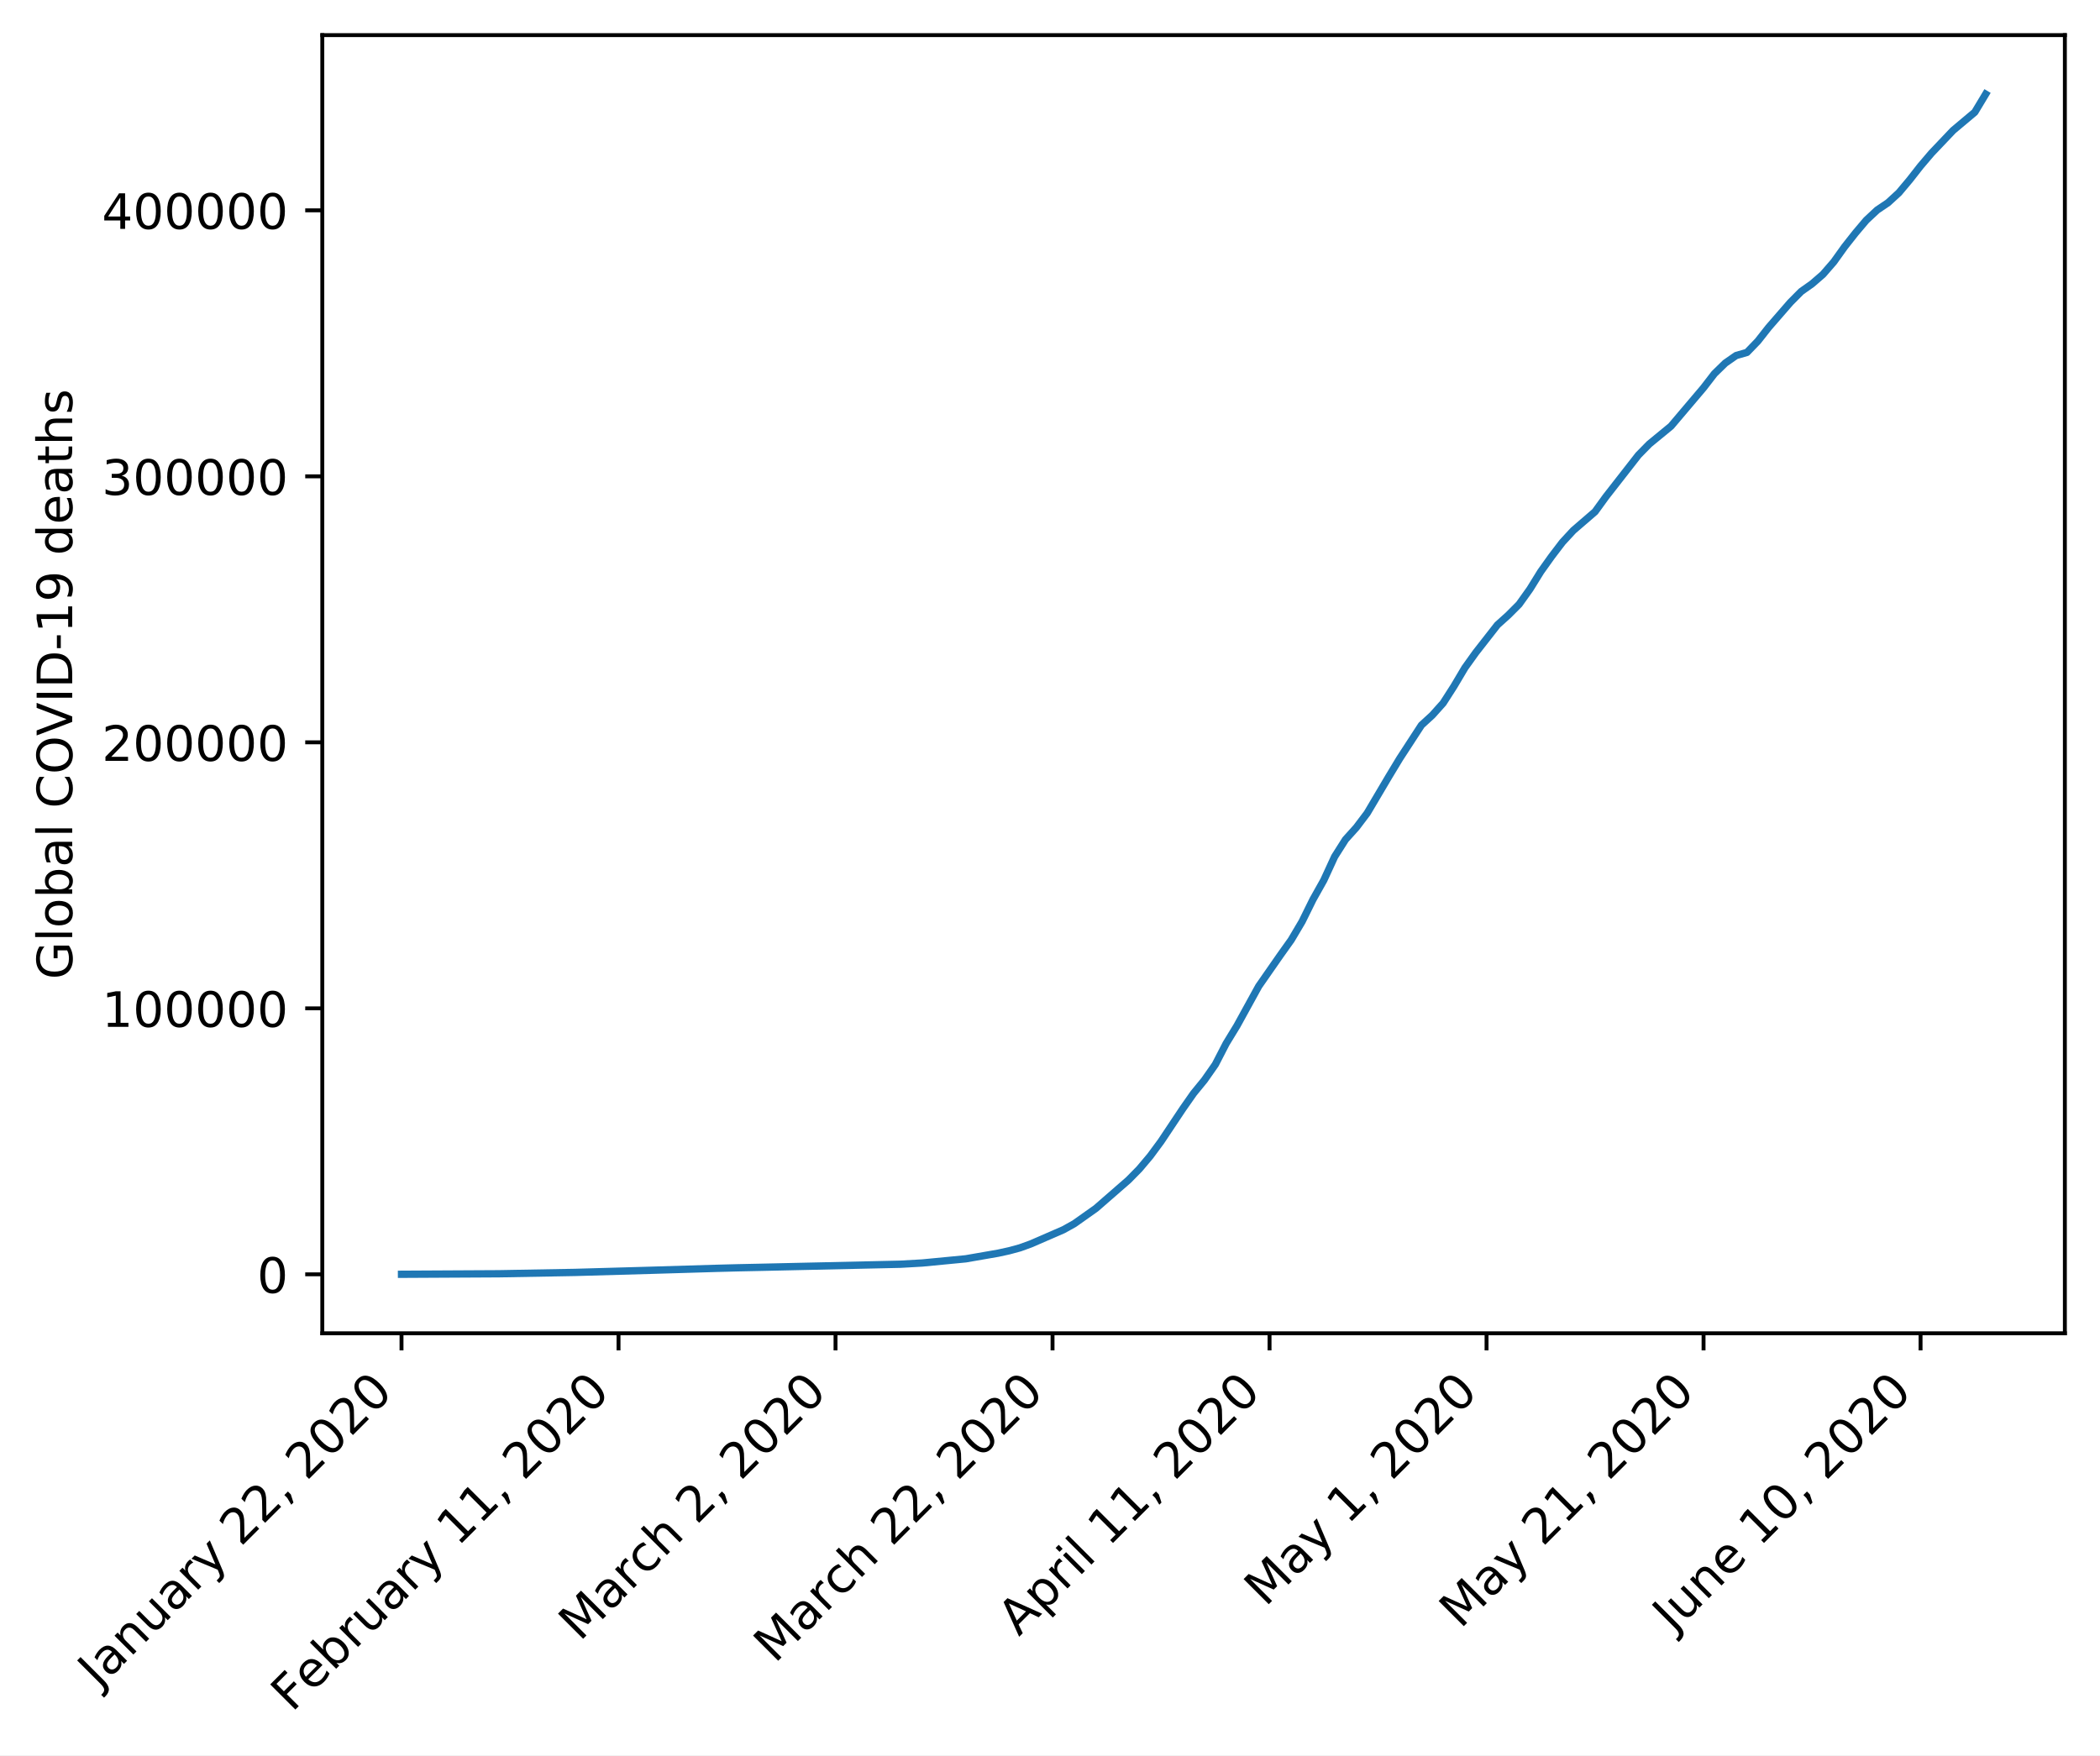
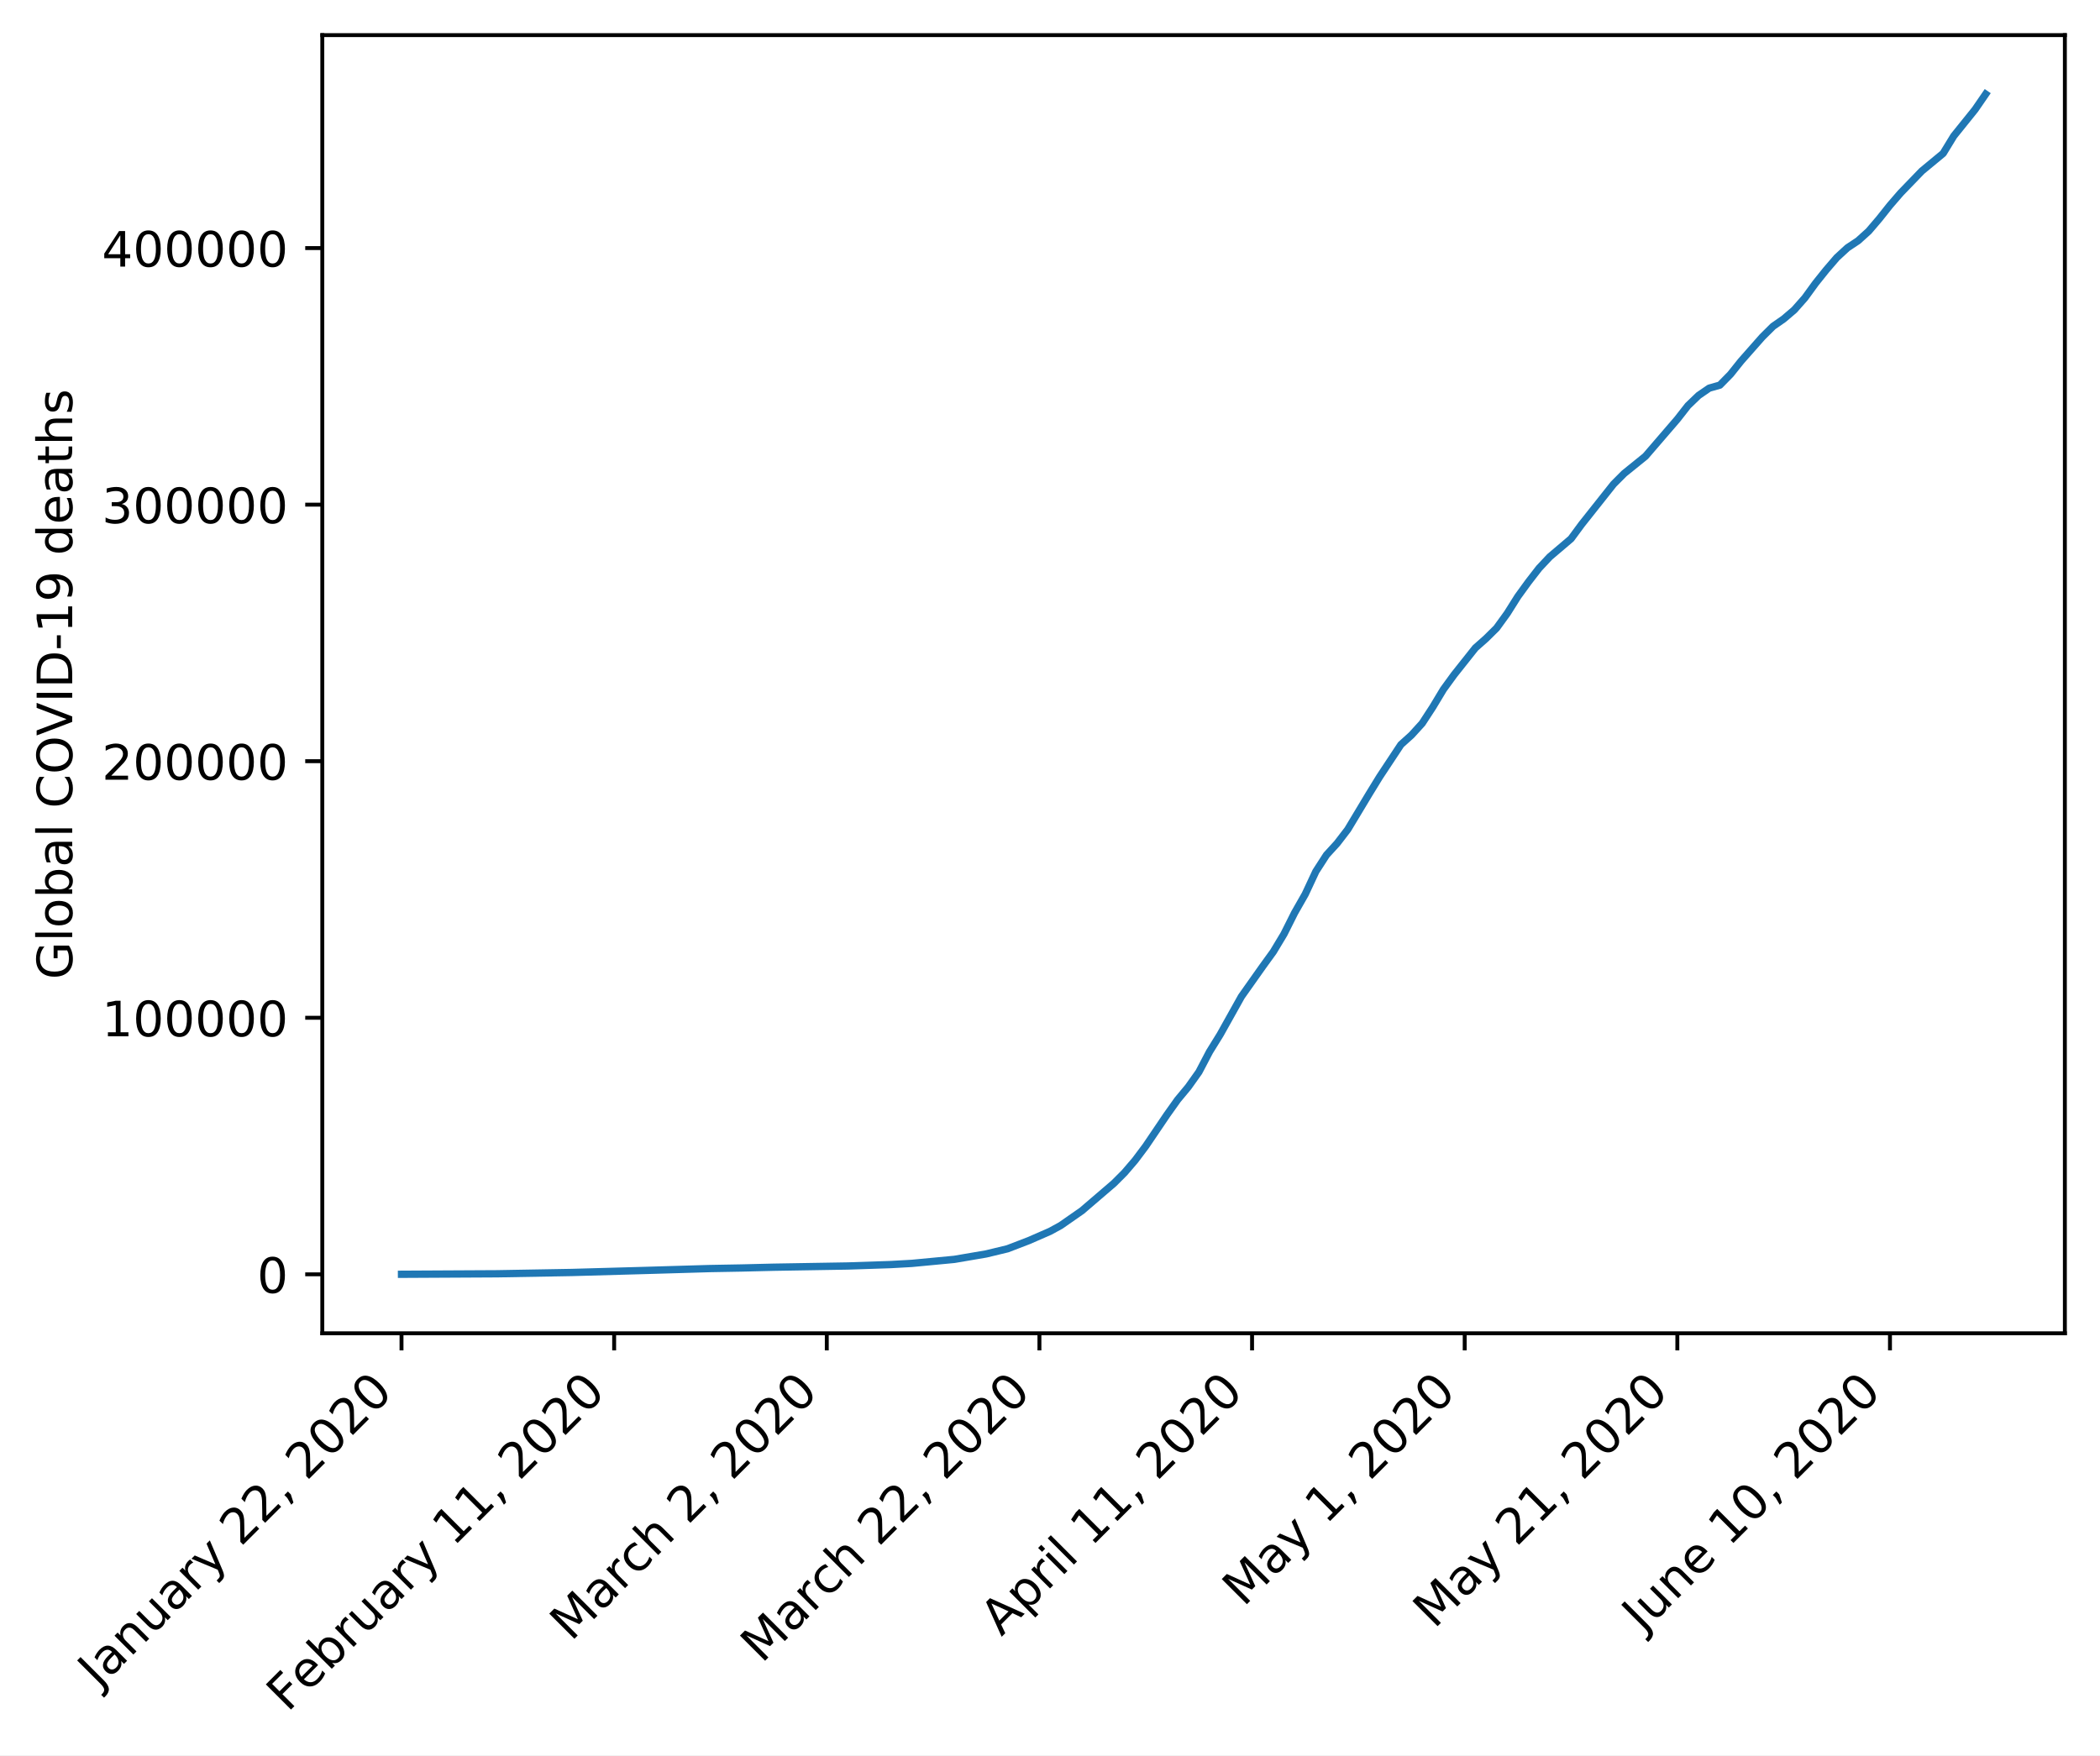
<svg xmlns="http://www.w3.org/2000/svg" xmlns:xlink="http://www.w3.org/1999/xlink" height="359.806pt" version="1.1" viewBox="0 0 430.373 359.806" width="430.373pt">
  <defs>
    <style type="text/css">
*{stroke-linecap:butt;stroke-linejoin:round;}
  </style>
  </defs>
  <g id="figure_1">
    <g id="patch_1">
      <path d="M 0 359.806  L 430.373 359.806  L 430.373 0  L 0 0  z " style="fill:#ffffff;" />
    </g>
    <g id="axes_1">
      <g id="patch_2">
        <path d="M 66.053 273.312  L 423.173 273.312  L 423.173 7.2  L 66.053 7.2  z " style="fill:#ffffff;" />
      </g>
      <g id="matplotlib.axis_1">
        <g id="xtick_1">
          <g id="line2d_1">
            <defs>
-               <path d="M 0 0  L 0 3.5  " id="m0d2a3c76de" style="stroke:#000000;stroke-width:0.8;" />
-             </defs>
-             <g>
-               <use style="stroke:#000000;stroke-width:0.8;" x="82.286" xlink:href="#m0d2a3c76de" y="273.312" />
+               <path d="M 0 0  L 0 3.5  " id="mbe23692294" style="stroke:#000000;stroke-width:0.8;" />
+             </defs>
+             <g>
+               <use style="stroke:#000000;stroke-width:0.8;" x="82.286" xlink:href="#mbe23692294" y="273.312" />
            </g>
          </g>
          <g id="text_1">
            <defs>
              <path d="M 9.812 72.906  L 19.672 72.906  L 19.672 5.078  Q 19.672 -8.109 14.672 -14.062  Q 9.672 -20.016 -1.422 -20.016  L -5.172 -20.016  L -5.172 -11.719  L -2.094 -11.719  Q 4.438 -11.719 7.125 -8.047  Q 9.812 -4.391 9.812 5.078  z " id="DejaVuSans-74" />
              <path d="M 34.281 27.484  Q 23.391 27.484 19.188 25  Q 14.984 22.516 14.984 16.5  Q 14.984 11.719 18.141 8.906  Q 21.297 6.109 26.703 6.109  Q 34.188 6.109 38.703 11.406  Q 43.219 16.703 43.219 25.484  L 43.219 27.484  z M 52.203 31.203  L 52.203 0  L 43.219 0  L 43.219 8.297  Q 40.141 3.328 35.547 0.953  Q 30.953 -1.422 24.312 -1.422  Q 15.922 -1.422 10.953 3.297  Q 6 8.016 6 15.922  Q 6 25.141 12.172 29.828  Q 18.359 34.516 30.609 34.516  L 43.219 34.516  L 43.219 35.406  Q 43.219 41.609 39.141 45  Q 35.062 48.391 27.688 48.391  Q 23 48.391 18.547 47.266  Q 14.109 46.141 10.016 43.891  L 10.016 52.203  Q 14.938 54.109 19.578 55.047  Q 24.219 56 28.609 56  Q 40.484 56 46.344 49.844  Q 52.203 43.703 52.203 31.203  z " id="DejaVuSans-97" />
              <path d="M 54.891 33.016  L 54.891 0  L 45.906 0  L 45.906 32.719  Q 45.906 40.484 42.875 44.328  Q 39.844 48.188 33.797 48.188  Q 26.516 48.188 22.312 43.547  Q 18.109 38.922 18.109 30.906  L 18.109 0  L 9.078 0  L 9.078 54.688  L 18.109 54.688  L 18.109 46.188  Q 21.344 51.125 25.703 53.562  Q 30.078 56 35.797 56  Q 45.219 56 50.047 50.172  Q 54.891 44.344 54.891 33.016  z " id="DejaVuSans-110" />
              <path d="M 8.5 21.578  L 8.5 54.688  L 17.484 54.688  L 17.484 21.922  Q 17.484 14.156 20.5 10.266  Q 23.531 6.391 29.594 6.391  Q 36.859 6.391 41.078 11.031  Q 45.312 15.672 45.312 23.688  L 45.312 54.688  L 54.297 54.688  L 54.297 0  L 45.312 0  L 45.312 8.406  Q 42.047 3.422 37.719 1  Q 33.406 -1.422 27.688 -1.422  Q 18.266 -1.422 13.375 4.438  Q 8.5 10.297 8.5 21.578  z M 31.109 56  z " id="DejaVuSans-117" />
              <path d="M 41.109 46.297  Q 39.594 47.172 37.812 47.578  Q 36.031 48 33.891 48  Q 26.266 48 22.188 43.047  Q 18.109 38.094 18.109 28.812  L 18.109 0  L 9.078 0  L 9.078 54.688  L 18.109 54.688  L 18.109 46.188  Q 20.953 51.172 25.484 53.578  Q 30.031 56 36.531 56  Q 37.453 56 38.578 55.875  Q 39.703 55.766 41.062 55.516  z " id="DejaVuSans-114" />
              <path d="M 32.172 -5.078  Q 28.375 -14.844 24.75 -17.812  Q 21.141 -20.797 15.094 -20.797  L 7.906 -20.797  L 7.906 -13.281  L 13.188 -13.281  Q 16.891 -13.281 18.938 -11.516  Q 21 -9.766 23.484 -3.219  L 25.094 0.875  L 2.984 54.688  L 12.5 54.688  L 29.594 11.922  L 46.688 54.688  L 56.203 54.688  z " id="DejaVuSans-121" />
              <path id="DejaVuSans-32" />
              <path d="M 19.188 8.297  L 53.609 8.297  L 53.609 0  L 7.328 0  L 7.328 8.297  Q 12.938 14.109 22.625 23.891  Q 32.328 33.688 34.812 36.531  Q 39.547 41.844 41.422 45.531  Q 43.312 49.219 43.312 52.781  Q 43.312 58.594 39.234 62.25  Q 35.156 65.922 28.609 65.922  Q 23.969 65.922 18.812 64.312  Q 13.672 62.703 7.812 59.422  L 7.812 69.391  Q 13.766 71.781 18.938 73  Q 24.125 74.219 28.422 74.219  Q 39.75 74.219 46.484 68.547  Q 53.219 62.891 53.219 53.422  Q 53.219 48.922 51.531 44.891  Q 49.859 40.875 45.406 35.406  Q 44.188 33.984 37.641 27.219  Q 31.109 20.453 19.188 8.297  z " id="DejaVuSans-50" />
              <path d="M 11.719 12.406  L 22.016 12.406  L 22.016 4  L 14.016 -11.625  L 7.719 -11.625  L 11.719 4  z " id="DejaVuSans-44" />
              <path d="M 31.781 66.406  Q 24.172 66.406 20.328 58.906  Q 16.5 51.422 16.5 36.375  Q 16.5 21.391 20.328 13.891  Q 24.172 6.391 31.781 6.391  Q 39.453 6.391 43.281 13.891  Q 47.125 21.391 47.125 36.375  Q 47.125 51.422 43.281 58.906  Q 39.453 66.406 31.781 66.406  z M 31.781 74.219  Q 44.047 74.219 50.516 64.516  Q 56.984 54.828 56.984 36.375  Q 56.984 17.969 50.516 8.266  Q 44.047 -1.422 31.781 -1.422  Q 19.531 -1.422 13.062 8.266  Q 6.594 17.969 6.594 36.375  Q 6.594 54.828 13.062 64.516  Q 19.531 74.219 31.781 74.219  z " id="DejaVuSans-48" />
            </defs>
            <g transform="translate(20.27259 346.2276)rotate(-45)scale(0.1 -0.1)">
              <use xlink:href="#DejaVuSans-74" />
              <use x="29.492" xlink:href="#DejaVuSans-97" />
              <use x="90.771" xlink:href="#DejaVuSans-110" />
              <use x="154.15" xlink:href="#DejaVuSans-117" />
              <use x="217.529" xlink:href="#DejaVuSans-97" />
              <use x="278.809" xlink:href="#DejaVuSans-114" />
              <use x="319.922" xlink:href="#DejaVuSans-121" />
              <use x="379.102" xlink:href="#DejaVuSans-32" />
              <use x="410.889" xlink:href="#DejaVuSans-50" />
              <use x="474.512" xlink:href="#DejaVuSans-50" />
              <use x="538.135" xlink:href="#DejaVuSans-44" />
              <use x="569.922" xlink:href="#DejaVuSans-32" />
              <use x="601.709" xlink:href="#DejaVuSans-50" />
              <use x="665.332" xlink:href="#DejaVuSans-48" />
              <use x="728.955" xlink:href="#DejaVuSans-50" />
              <use x="792.578" xlink:href="#DejaVuSans-48" />
            </g>
          </g>
        </g>
        <g id="xtick_2">
          <g id="line2d_2">
            <g>
-               <use style="stroke:#000000;stroke-width:0.8;" x="126.759" xlink:href="#m0d2a3c76de" y="273.312" />
+               <use style="stroke:#000000;stroke-width:0.8;" x="125.864" xlink:href="#mbe23692294" y="273.312" />
            </g>
          </g>
          <g id="text_2">
            <defs>
              <path d="M 9.812 72.906  L 51.703 72.906  L 51.703 64.594  L 19.672 64.594  L 19.672 43.109  L 48.578 43.109  L 48.578 34.812  L 19.672 34.812  L 19.672 0  L 9.812 0  z " id="DejaVuSans-70" />
              <path d="M 56.203 29.594  L 56.203 25.203  L 14.891 25.203  Q 15.484 15.922 20.484 11.062  Q 25.484 6.203 34.422 6.203  Q 39.594 6.203 44.453 7.469  Q 49.312 8.734 54.109 11.281  L 54.109 2.781  Q 49.266 0.734 44.188 -0.344  Q 39.109 -1.422 33.891 -1.422  Q 20.797 -1.422 13.156 6.188  Q 5.516 13.812 5.516 26.812  Q 5.516 40.234 12.766 48.109  Q 20.016 56 32.328 56  Q 43.359 56 49.781 48.891  Q 56.203 41.797 56.203 29.594  z M 47.219 32.234  Q 47.125 39.594 43.094 43.984  Q 39.062 48.391 32.422 48.391  Q 24.906 48.391 20.391 44.141  Q 15.875 39.891 15.188 32.172  z " id="DejaVuSans-101" />
              <path d="M 48.688 27.297  Q 48.688 37.203 44.609 42.844  Q 40.531 48.484 33.406 48.484  Q 26.266 48.484 22.188 42.844  Q 18.109 37.203 18.109 27.297  Q 18.109 17.391 22.188 11.75  Q 26.266 6.109 33.406 6.109  Q 40.531 6.109 44.609 11.75  Q 48.688 17.391 48.688 27.297  z M 18.109 46.391  Q 20.953 51.266 25.266 53.625  Q 29.594 56 35.594 56  Q 45.562 56 51.781 48.094  Q 58.016 40.188 58.016 27.297  Q 58.016 14.406 51.781 6.484  Q 45.562 -1.422 35.594 -1.422  Q 29.594 -1.422 25.266 0.953  Q 20.953 3.328 18.109 8.203  L 18.109 0  L 9.078 0  L 9.078 75.984  L 18.109 75.984  z " id="DejaVuSans-98" />
              <path d="M 12.406 8.297  L 28.516 8.297  L 28.516 63.922  L 10.984 60.406  L 10.984 69.391  L 28.422 72.906  L 38.281 72.906  L 38.281 8.297  L 54.391 8.297  L 54.391 0  L 12.406 0  z " id="DejaVuSans-49" />
            </defs>
-             <g transform="translate(59.83805 351.1354)rotate(-45)scale(0.1 -0.1)">
+             <g transform="translate(58.94262 351.1354)rotate(-45)scale(0.1 -0.1)">
              <use xlink:href="#DejaVuSans-70" />
              <use x="57.441" xlink:href="#DejaVuSans-101" />
              <use x="118.965" xlink:href="#DejaVuSans-98" />
              <use x="182.441" xlink:href="#DejaVuSans-114" />
              <use x="223.555" xlink:href="#DejaVuSans-117" />
              <use x="286.934" xlink:href="#DejaVuSans-97" />
              <use x="348.213" xlink:href="#DejaVuSans-114" />
              <use x="389.326" xlink:href="#DejaVuSans-121" />
              <use x="448.506" xlink:href="#DejaVuSans-32" />
              <use x="480.293" xlink:href="#DejaVuSans-49" />
              <use x="543.916" xlink:href="#DejaVuSans-49" />
              <use x="607.539" xlink:href="#DejaVuSans-44" />
              <use x="639.326" xlink:href="#DejaVuSans-32" />
              <use x="671.113" xlink:href="#DejaVuSans-50" />
              <use x="734.736" xlink:href="#DejaVuSans-48" />
              <use x="798.359" xlink:href="#DejaVuSans-50" />
              <use x="861.982" xlink:href="#DejaVuSans-48" />
            </g>
          </g>
        </g>
        <g id="xtick_3">
          <g id="line2d_3">
            <g>
-               <use style="stroke:#000000;stroke-width:0.8;" x="171.232" xlink:href="#m0d2a3c76de" y="273.312" />
+               <use style="stroke:#000000;stroke-width:0.8;" x="169.441" xlink:href="#mbe23692294" y="273.312" />
            </g>
          </g>
          <g id="text_3">
            <defs>
              <path d="M 9.812 72.906  L 24.516 72.906  L 43.109 23.297  L 61.812 72.906  L 76.516 72.906  L 76.516 0  L 66.891 0  L 66.891 64.016  L 48.094 14.016  L 38.188 14.016  L 19.391 64.016  L 19.391 0  L 9.812 0  z " id="DejaVuSans-77" />
              <path d="M 48.781 52.594  L 48.781 44.188  Q 44.969 46.297 41.141 47.344  Q 37.312 48.391 33.406 48.391  Q 24.656 48.391 19.812 42.844  Q 14.984 37.312 14.984 27.297  Q 14.984 17.281 19.812 11.734  Q 24.656 6.203 33.406 6.203  Q 37.312 6.203 41.141 7.25  Q 44.969 8.297 48.781 10.406  L 48.781 2.094  Q 45.016 0.344 40.984 -0.531  Q 36.969 -1.422 32.422 -1.422  Q 20.062 -1.422 12.781 6.344  Q 5.516 14.109 5.516 27.297  Q 5.516 40.672 12.859 48.328  Q 20.219 56 33.016 56  Q 37.156 56 41.109 55.141  Q 45.062 54.297 48.781 52.594  z " id="DejaVuSans-99" />
              <path d="M 54.891 33.016  L 54.891 0  L 45.906 0  L 45.906 32.719  Q 45.906 40.484 42.875 44.328  Q 39.844 48.188 33.797 48.188  Q 26.516 48.188 22.312 43.547  Q 18.109 38.922 18.109 30.906  L 18.109 0  L 9.078 0  L 9.078 75.984  L 18.109 75.984  L 18.109 46.188  Q 21.344 51.125 25.703 53.562  Q 30.078 56 35.797 56  Q 45.219 56 50.047 50.172  Q 54.891 44.344 54.891 33.016  z " id="DejaVuSans-104" />
            </defs>
-             <g transform="translate(118.8169 336.6297)rotate(-45)scale(0.1 -0.1)">
+             <g transform="translate(117.026 336.6297)rotate(-45)scale(0.1 -0.1)">
              <use xlink:href="#DejaVuSans-77" />
              <use x="86.279" xlink:href="#DejaVuSans-97" />
              <use x="147.559" xlink:href="#DejaVuSans-114" />
              <use x="188.641" xlink:href="#DejaVuSans-99" />
              <use x="243.621" xlink:href="#DejaVuSans-104" />
              <use x="307" xlink:href="#DejaVuSans-32" />
              <use x="338.787" xlink:href="#DejaVuSans-50" />
              <use x="402.41" xlink:href="#DejaVuSans-44" />
              <use x="434.197" xlink:href="#DejaVuSans-32" />
              <use x="465.984" xlink:href="#DejaVuSans-50" />
              <use x="529.607" xlink:href="#DejaVuSans-48" />
              <use x="593.23" xlink:href="#DejaVuSans-50" />
              <use x="656.854" xlink:href="#DejaVuSans-48" />
            </g>
          </g>
        </g>
        <g id="xtick_4">
          <g id="line2d_4">
            <g>
-               <use style="stroke:#000000;stroke-width:0.8;" x="215.706" xlink:href="#m0d2a3c76de" y="273.312" />
+               <use style="stroke:#000000;stroke-width:0.8;" x="213.019" xlink:href="#mbe23692294" y="273.312" />
            </g>
          </g>
          <g id="text_4">
-             <g transform="translate(158.7912 341.1287)rotate(-45)scale(0.1 -0.1)">
+             <g transform="translate(156.1049 341.1287)rotate(-45)scale(0.1 -0.1)">
              <use xlink:href="#DejaVuSans-77" />
              <use x="86.279" xlink:href="#DejaVuSans-97" />
              <use x="147.559" xlink:href="#DejaVuSans-114" />
              <use x="188.641" xlink:href="#DejaVuSans-99" />
              <use x="243.621" xlink:href="#DejaVuSans-104" />
              <use x="307" xlink:href="#DejaVuSans-32" />
              <use x="338.787" xlink:href="#DejaVuSans-50" />
              <use x="402.41" xlink:href="#DejaVuSans-50" />
              <use x="466.033" xlink:href="#DejaVuSans-44" />
              <use x="497.82" xlink:href="#DejaVuSans-32" />
              <use x="529.607" xlink:href="#DejaVuSans-50" />
              <use x="593.23" xlink:href="#DejaVuSans-48" />
              <use x="656.854" xlink:href="#DejaVuSans-50" />
              <use x="720.477" xlink:href="#DejaVuSans-48" />
            </g>
          </g>
        </g>
        <g id="xtick_5">
          <g id="line2d_5">
            <g>
-               <use style="stroke:#000000;stroke-width:0.8;" x="260.179" xlink:href="#m0d2a3c76de" y="273.312" />
+               <use style="stroke:#000000;stroke-width:0.8;" x="256.597" xlink:href="#mbe23692294" y="273.312" />
            </g>
          </g>
          <g id="text_5">
            <defs>
              <path d="M 34.188 63.188  L 20.797 26.906  L 47.609 26.906  z M 28.609 72.906  L 39.797 72.906  L 67.578 0  L 57.328 0  L 50.688 18.703  L 17.828 18.703  L 11.188 0  L 0.781 0  z " id="DejaVuSans-65" />
              <path d="M 18.109 8.203  L 18.109 -20.797  L 9.078 -20.797  L 9.078 54.688  L 18.109 54.688  L 18.109 46.391  Q 20.953 51.266 25.266 53.625  Q 29.594 56 35.594 56  Q 45.562 56 51.781 48.094  Q 58.016 40.188 58.016 27.297  Q 58.016 14.406 51.781 6.484  Q 45.562 -1.422 35.594 -1.422  Q 29.594 -1.422 25.266 0.953  Q 20.953 3.328 18.109 8.203  z M 48.688 27.297  Q 48.688 37.203 44.609 42.844  Q 40.531 48.484 33.406 48.484  Q 26.266 48.484 22.188 42.844  Q 18.109 37.203 18.109 27.297  Q 18.109 17.391 22.188 11.75  Q 26.266 6.109 33.406 6.109  Q 40.531 6.109 44.609 11.75  Q 48.688 17.391 48.688 27.297  z " id="DejaVuSans-112" />
              <path d="M 9.422 54.688  L 18.406 54.688  L 18.406 0  L 9.422 0  z M 9.422 75.984  L 18.406 75.984  L 18.406 64.594  L 9.422 64.594  z " id="DejaVuSans-105" />
              <path d="M 9.422 75.984  L 18.406 75.984  L 18.406 0  L 9.422 0  z " id="DejaVuSans-108" />
            </defs>
-             <g transform="translate(208.8108 335.5823)rotate(-45)scale(0.1 -0.1)">
+             <g transform="translate(205.229 335.5823)rotate(-45)scale(0.1 -0.1)">
              <use xlink:href="#DejaVuSans-65" />
              <use x="68.408" xlink:href="#DejaVuSans-112" />
              <use x="131.885" xlink:href="#DejaVuSans-114" />
              <use x="172.998" xlink:href="#DejaVuSans-105" />
              <use x="200.781" xlink:href="#DejaVuSans-108" />
              <use x="228.564" xlink:href="#DejaVuSans-32" />
              <use x="260.352" xlink:href="#DejaVuSans-49" />
              <use x="323.975" xlink:href="#DejaVuSans-49" />
              <use x="387.598" xlink:href="#DejaVuSans-44" />
              <use x="419.385" xlink:href="#DejaVuSans-32" />
              <use x="451.172" xlink:href="#DejaVuSans-50" />
              <use x="514.795" xlink:href="#DejaVuSans-48" />
              <use x="578.418" xlink:href="#DejaVuSans-50" />
              <use x="642.041" xlink:href="#DejaVuSans-48" />
            </g>
          </g>
        </g>
        <g id="xtick_6">
          <g id="line2d_6">
            <g>
-               <use style="stroke:#000000;stroke-width:0.8;" x="304.652" xlink:href="#m0d2a3c76de" y="273.312" />
+               <use style="stroke:#000000;stroke-width:0.8;" x="300.175" xlink:href="#mbe23692294" y="273.312" />
            </g>
          </g>
          <g id="text_6">
-             <g transform="translate(259.3253 329.541)rotate(-45)scale(0.1 -0.1)">
+             <g transform="translate(254.8482 329.541)rotate(-45)scale(0.1 -0.1)">
              <use xlink:href="#DejaVuSans-77" />
              <use x="86.279" xlink:href="#DejaVuSans-97" />
              <use x="147.559" xlink:href="#DejaVuSans-121" />
              <use x="206.738" xlink:href="#DejaVuSans-32" />
              <use x="238.525" xlink:href="#DejaVuSans-49" />
              <use x="302.148" xlink:href="#DejaVuSans-44" />
              <use x="333.936" xlink:href="#DejaVuSans-32" />
              <use x="365.723" xlink:href="#DejaVuSans-50" />
              <use x="429.346" xlink:href="#DejaVuSans-48" />
              <use x="492.969" xlink:href="#DejaVuSans-50" />
              <use x="556.592" xlink:href="#DejaVuSans-48" />
            </g>
          </g>
        </g>
        <g id="xtick_7">
          <g id="line2d_7">
            <g>
-               <use style="stroke:#000000;stroke-width:0.8;" x="349.125" xlink:href="#m0d2a3c76de" y="273.312" />
+               <use style="stroke:#000000;stroke-width:0.8;" x="343.753" xlink:href="#mbe23692294" y="273.312" />
            </g>
          </g>
          <g id="text_7">
-             <g transform="translate(299.2996 334.04)rotate(-45)scale(0.1 -0.1)">
+             <g transform="translate(293.927 334.04)rotate(-45)scale(0.1 -0.1)">
              <use xlink:href="#DejaVuSans-77" />
              <use x="86.279" xlink:href="#DejaVuSans-97" />
              <use x="147.559" xlink:href="#DejaVuSans-121" />
              <use x="206.738" xlink:href="#DejaVuSans-32" />
              <use x="238.525" xlink:href="#DejaVuSans-50" />
              <use x="302.148" xlink:href="#DejaVuSans-49" />
              <use x="365.771" xlink:href="#DejaVuSans-44" />
              <use x="397.559" xlink:href="#DejaVuSans-32" />
              <use x="429.346" xlink:href="#DejaVuSans-50" />
              <use x="492.969" xlink:href="#DejaVuSans-48" />
              <use x="556.592" xlink:href="#DejaVuSans-50" />
              <use x="620.215" xlink:href="#DejaVuSans-48" />
            </g>
          </g>
        </g>
        <g id="xtick_8">
          <g id="line2d_8">
            <g>
-               <use style="stroke:#000000;stroke-width:0.8;" x="393.598" xlink:href="#m0d2a3c76de" y="273.312" />
+               <use style="stroke:#000000;stroke-width:0.8;" x="387.33" xlink:href="#mbe23692294" y="273.312" />
            </g>
          </g>
          <g id="text_8">
-             <g transform="translate(342.9928 334.82)rotate(-45)scale(0.1 -0.1)">
+             <g transform="translate(336.7247 334.82)rotate(-45)scale(0.1 -0.1)">
              <use xlink:href="#DejaVuSans-74" />
              <use x="29.492" xlink:href="#DejaVuSans-117" />
              <use x="92.871" xlink:href="#DejaVuSans-110" />
              <use x="156.25" xlink:href="#DejaVuSans-101" />
              <use x="217.773" xlink:href="#DejaVuSans-32" />
              <use x="249.561" xlink:href="#DejaVuSans-49" />
              <use x="313.184" xlink:href="#DejaVuSans-48" />
              <use x="376.807" xlink:href="#DejaVuSans-44" />
              <use x="408.594" xlink:href="#DejaVuSans-32" />
              <use x="440.381" xlink:href="#DejaVuSans-50" />
              <use x="504.004" xlink:href="#DejaVuSans-48" />
              <use x="567.627" xlink:href="#DejaVuSans-50" />
              <use x="631.25" xlink:href="#DejaVuSans-48" />
            </g>
          </g>
        </g>
      </g>
      <g id="matplotlib.axis_2">
        <g id="ytick_1">
          <g id="line2d_9">
            <defs>
-               <path d="M 0 0  L -3.5 0  " id="mf1ef8507f6" style="stroke:#000000;stroke-width:0.8;" />
-             </defs>
-             <g>
-               <use style="stroke:#000000;stroke-width:0.8;" x="66.053" xlink:href="#mf1ef8507f6" y="261.225" />
+               <path d="M 0 0  L -3.5 0  " id="m75bf689975" style="stroke:#000000;stroke-width:0.8;" />
+             </defs>
+             <g>
+               <use style="stroke:#000000;stroke-width:0.8;" x="66.053" xlink:href="#m75bf689975" y="261.225" />
            </g>
          </g>
          <g id="text_9">
-             <g transform="translate(52.69062 265.0245)scale(0.1 -0.1)">
+             <g transform="translate(52.69062 265.0242)scale(0.1 -0.1)">
              <use xlink:href="#DejaVuSans-48" />
            </g>
          </g>
        </g>
        <g id="ytick_2">
          <g id="line2d_10">
            <g>
-               <use style="stroke:#000000;stroke-width:0.8;" x="66.053" xlink:href="#mf1ef8507f6" y="206.698" />
+               <use style="stroke:#000000;stroke-width:0.8;" x="66.053" xlink:href="#m75bf689975" y="208.632" />
            </g>
          </g>
          <g id="text_10">
-             <g transform="translate(20.87813 210.4972)scale(0.1 -0.1)">
+             <g transform="translate(20.87813 212.4315)scale(0.1 -0.1)">
              <use xlink:href="#DejaVuSans-49" />
              <use x="63.623" xlink:href="#DejaVuSans-48" />
              <use x="127.246" xlink:href="#DejaVuSans-48" />
              <use x="190.869" xlink:href="#DejaVuSans-48" />
              <use x="254.492" xlink:href="#DejaVuSans-48" />
              <use x="318.115" xlink:href="#DejaVuSans-48" />
            </g>
          </g>
        </g>
        <g id="ytick_3">
          <g id="line2d_11">
            <g>
-               <use style="stroke:#000000;stroke-width:0.8;" x="66.053" xlink:href="#mf1ef8507f6" y="152.171" />
+               <use style="stroke:#000000;stroke-width:0.8;" x="66.053" xlink:href="#m75bf689975" y="156.04" />
            </g>
          </g>
          <g id="text_11">
-             <g transform="translate(20.87813 155.97)scale(0.1 -0.1)">
+             <g transform="translate(20.87813 159.8388)scale(0.1 -0.1)">
              <use xlink:href="#DejaVuSans-50" />
              <use x="63.623" xlink:href="#DejaVuSans-48" />
              <use x="127.246" xlink:href="#DejaVuSans-48" />
              <use x="190.869" xlink:href="#DejaVuSans-48" />
              <use x="254.492" xlink:href="#DejaVuSans-48" />
              <use x="318.115" xlink:href="#DejaVuSans-48" />
            </g>
          </g>
        </g>
        <g id="ytick_4">
          <g id="line2d_12">
            <g>
-               <use style="stroke:#000000;stroke-width:0.8;" x="66.053" xlink:href="#mf1ef8507f6" y="97.643" />
+               <use style="stroke:#000000;stroke-width:0.8;" x="66.053" xlink:href="#m75bf689975" y="103.447" />
            </g>
          </g>
          <g id="text_12">
            <defs>
              <path d="M 40.578 39.312  Q 47.656 37.797 51.625 33  Q 55.609 28.219 55.609 21.188  Q 55.609 10.406 48.188 4.484  Q 40.766 -1.422 27.094 -1.422  Q 22.516 -1.422 17.656 -0.516  Q 12.797 0.391 7.625 2.203  L 7.625 11.719  Q 11.719 9.328 16.594 8.109  Q 21.484 6.891 26.812 6.891  Q 36.078 6.891 40.938 10.547  Q 45.797 14.203 45.797 21.188  Q 45.797 27.641 41.281 31.266  Q 36.766 34.906 28.719 34.906  L 20.219 34.906  L 20.219 43.016  L 29.109 43.016  Q 36.375 43.016 40.234 45.922  Q 44.094 48.828 44.094 54.297  Q 44.094 59.906 40.109 62.906  Q 36.141 65.922 28.719 65.922  Q 24.656 65.922 20.016 65.031  Q 15.375 64.156 9.812 62.312  L 9.812 71.094  Q 15.438 72.656 20.344 73.438  Q 25.25 74.219 29.594 74.219  Q 40.828 74.219 47.359 69.109  Q 53.906 64.016 53.906 55.328  Q 53.906 49.266 50.438 45.094  Q 46.969 40.922 40.578 39.312  z " id="DejaVuSans-51" />
            </defs>
-             <g transform="translate(20.87813 101.4427)scale(0.1 -0.1)">
+             <g transform="translate(20.87813 107.2461)scale(0.1 -0.1)">
              <use xlink:href="#DejaVuSans-51" />
              <use x="63.623" xlink:href="#DejaVuSans-48" />
              <use x="127.246" xlink:href="#DejaVuSans-48" />
              <use x="190.869" xlink:href="#DejaVuSans-48" />
              <use x="254.492" xlink:href="#DejaVuSans-48" />
              <use x="318.115" xlink:href="#DejaVuSans-48" />
            </g>
          </g>
        </g>
        <g id="ytick_5">
          <g id="line2d_13">
            <g>
-               <use style="stroke:#000000;stroke-width:0.8;" x="66.053" xlink:href="#mf1ef8507f6" y="43.116" />
+               <use style="stroke:#000000;stroke-width:0.8;" x="66.053" xlink:href="#m75bf689975" y="50.854" />
            </g>
          </g>
          <g id="text_13">
            <defs>
              <path d="M 37.797 64.312  L 12.891 25.391  L 37.797 25.391  z M 35.203 72.906  L 47.609 72.906  L 47.609 25.391  L 58.016 25.391  L 58.016 17.188  L 47.609 17.188  L 47.609 0  L 37.797 0  L 37.797 17.188  L 4.891 17.188  L 4.891 26.703  z " id="DejaVuSans-52" />
            </defs>
-             <g transform="translate(20.87813 46.91545)scale(0.1 -0.1)">
+             <g transform="translate(20.87813 54.65345)scale(0.1 -0.1)">
              <use xlink:href="#DejaVuSans-52" />
              <use x="63.623" xlink:href="#DejaVuSans-48" />
              <use x="127.246" xlink:href="#DejaVuSans-48" />
              <use x="190.869" xlink:href="#DejaVuSans-48" />
              <use x="254.492" xlink:href="#DejaVuSans-48" />
              <use x="318.115" xlink:href="#DejaVuSans-48" />
            </g>
          </g>
        </g>
        <g id="text_14">
          <defs>
            <path d="M 59.516 10.406  L 59.516 29.984  L 43.406 29.984  L 43.406 38.094  L 69.281 38.094  L 69.281 6.781  Q 63.578 2.734 56.688 0.656  Q 49.812 -1.422 42 -1.422  Q 24.906 -1.422 15.25 8.562  Q 5.609 18.562 5.609 36.375  Q 5.609 54.25 15.25 64.234  Q 24.906 74.219 42 74.219  Q 49.125 74.219 55.547 72.453  Q 61.969 70.703 67.391 67.281  L 67.391 56.781  Q 61.922 61.422 55.766 63.766  Q 49.609 66.109 42.828 66.109  Q 29.438 66.109 22.719 58.641  Q 16.016 51.172 16.016 36.375  Q 16.016 21.625 22.719 14.156  Q 29.438 6.688 42.828 6.688  Q 48.047 6.688 52.141 7.594  Q 56.25 8.5 59.516 10.406  z " id="DejaVuSans-71" />
            <path d="M 30.609 48.391  Q 23.391 48.391 19.188 42.75  Q 14.984 37.109 14.984 27.297  Q 14.984 17.484 19.156 11.844  Q 23.344 6.203 30.609 6.203  Q 37.797 6.203 41.984 11.859  Q 46.188 17.531 46.188 27.297  Q 46.188 37.016 41.984 42.703  Q 37.797 48.391 30.609 48.391  z M 30.609 56  Q 42.328 56 49.016 48.375  Q 55.719 40.766 55.719 27.297  Q 55.719 13.875 49.016 6.219  Q 42.328 -1.422 30.609 -1.422  Q 18.844 -1.422 12.172 6.219  Q 5.516 13.875 5.516 27.297  Q 5.516 40.766 12.172 48.375  Q 18.844 56 30.609 56  z " id="DejaVuSans-111" />
            <path d="M 64.406 67.281  L 64.406 56.891  Q 59.422 61.531 53.781 63.812  Q 48.141 66.109 41.797 66.109  Q 29.297 66.109 22.656 58.469  Q 16.016 50.828 16.016 36.375  Q 16.016 21.969 22.656 14.328  Q 29.297 6.688 41.797 6.688  Q 48.141 6.688 53.781 8.984  Q 59.422 11.281 64.406 15.922  L 64.406 5.609  Q 59.234 2.094 53.438 0.328  Q 47.656 -1.422 41.219 -1.422  Q 24.656 -1.422 15.125 8.703  Q 5.609 18.844 5.609 36.375  Q 5.609 53.953 15.125 64.078  Q 24.656 74.219 41.219 74.219  Q 47.75 74.219 53.531 72.484  Q 59.328 70.75 64.406 67.281  z " id="DejaVuSans-67" />
            <path d="M 39.406 66.219  Q 28.656 66.219 22.328 58.203  Q 16.016 50.203 16.016 36.375  Q 16.016 22.609 22.328 14.594  Q 28.656 6.594 39.406 6.594  Q 50.141 6.594 56.422 14.594  Q 62.703 22.609 62.703 36.375  Q 62.703 50.203 56.422 58.203  Q 50.141 66.219 39.406 66.219  z M 39.406 74.219  Q 54.734 74.219 63.906 63.938  Q 73.094 53.656 73.094 36.375  Q 73.094 19.141 63.906 8.859  Q 54.734 -1.422 39.406 -1.422  Q 24.031 -1.422 14.812 8.828  Q 5.609 19.094 5.609 36.375  Q 5.609 53.656 14.812 63.938  Q 24.031 74.219 39.406 74.219  z " id="DejaVuSans-79" />
            <path d="M 28.609 0  L 0.781 72.906  L 11.078 72.906  L 34.188 11.531  L 57.328 72.906  L 67.578 72.906  L 39.797 0  z " id="DejaVuSans-86" />
            <path d="M 9.812 72.906  L 19.672 72.906  L 19.672 0  L 9.812 0  z " id="DejaVuSans-73" />
            <path d="M 19.672 64.797  L 19.672 8.109  L 31.594 8.109  Q 46.688 8.109 53.688 14.938  Q 60.688 21.781 60.688 36.531  Q 60.688 51.172 53.688 57.984  Q 46.688 64.797 31.594 64.797  z M 9.812 72.906  L 30.078 72.906  Q 51.266 72.906 61.172 64.094  Q 71.094 55.281 71.094 36.531  Q 71.094 17.672 61.125 8.828  Q 51.172 0 30.078 0  L 9.812 0  z " id="DejaVuSans-68" />
            <path d="M 4.891 31.391  L 31.203 31.391  L 31.203 23.391  L 4.891 23.391  z " id="DejaVuSans-45" />
            <path d="M 10.984 1.516  L 10.984 10.5  Q 14.703 8.734 18.5 7.812  Q 22.312 6.891 25.984 6.891  Q 35.75 6.891 40.891 13.453  Q 46.047 20.016 46.781 33.406  Q 43.953 29.203 39.594 26.953  Q 35.25 24.703 29.984 24.703  Q 19.047 24.703 12.672 31.312  Q 6.297 37.938 6.297 49.422  Q 6.297 60.641 12.938 67.422  Q 19.578 74.219 30.609 74.219  Q 43.266 74.219 49.922 64.516  Q 56.594 54.828 56.594 36.375  Q 56.594 19.141 48.406 8.859  Q 40.234 -1.422 26.422 -1.422  Q 22.703 -1.422 18.891 -0.688  Q 15.094 0.047 10.984 1.516  z M 30.609 32.422  Q 37.25 32.422 41.125 36.953  Q 45.016 41.5 45.016 49.422  Q 45.016 57.281 41.125 61.844  Q 37.25 66.406 30.609 66.406  Q 23.969 66.406 20.094 61.844  Q 16.219 57.281 16.219 49.422  Q 16.219 41.5 20.094 36.953  Q 23.969 32.422 30.609 32.422  z " id="DejaVuSans-57" />
            <path d="M 45.406 46.391  L 45.406 75.984  L 54.391 75.984  L 54.391 0  L 45.406 0  L 45.406 8.203  Q 42.578 3.328 38.25 0.953  Q 33.938 -1.422 27.875 -1.422  Q 17.969 -1.422 11.734 6.484  Q 5.516 14.406 5.516 27.297  Q 5.516 40.188 11.734 48.094  Q 17.969 56 27.875 56  Q 33.938 56 38.25 53.625  Q 42.578 51.266 45.406 46.391  z M 14.797 27.297  Q 14.797 17.391 18.875 11.75  Q 22.953 6.109 30.078 6.109  Q 37.203 6.109 41.297 11.75  Q 45.406 17.391 45.406 27.297  Q 45.406 37.203 41.297 42.844  Q 37.203 48.484 30.078 48.484  Q 22.953 48.484 18.875 42.844  Q 14.797 37.203 14.797 27.297  z " id="DejaVuSans-100" />
            <path d="M 18.312 70.219  L 18.312 54.688  L 36.812 54.688  L 36.812 47.703  L 18.312 47.703  L 18.312 18.016  Q 18.312 11.328 20.141 9.422  Q 21.969 7.516 27.594 7.516  L 36.812 7.516  L 36.812 0  L 27.594 0  Q 17.188 0 13.234 3.875  Q 9.281 7.766 9.281 18.016  L 9.281 47.703  L 2.688 47.703  L 2.688 54.688  L 9.281 54.688  L 9.281 70.219  z " id="DejaVuSans-116" />
            <path d="M 44.281 53.078  L 44.281 44.578  Q 40.484 46.531 36.375 47.5  Q 32.281 48.484 27.875 48.484  Q 21.188 48.484 17.844 46.438  Q 14.5 44.391 14.5 40.281  Q 14.5 37.156 16.891 35.375  Q 19.281 33.594 26.516 31.984  L 29.594 31.297  Q 39.156 29.25 43.188 25.516  Q 47.219 21.781 47.219 15.094  Q 47.219 7.469 41.188 3.016  Q 35.156 -1.422 24.609 -1.422  Q 20.219 -1.422 15.453 -0.562  Q 10.688 0.297 5.422 2  L 5.422 11.281  Q 10.406 8.688 15.234 7.391  Q 20.062 6.109 24.812 6.109  Q 31.156 6.109 34.562 8.281  Q 37.984 10.453 37.984 14.406  Q 37.984 18.062 35.516 20.016  Q 33.062 21.969 24.703 23.781  L 21.578 24.516  Q 13.234 26.266 9.516 29.906  Q 5.812 33.547 5.812 39.891  Q 5.812 47.609 11.281 51.797  Q 16.75 56 26.812 56  Q 31.781 56 36.172 55.266  Q 40.578 54.547 44.281 53.078  z " id="DejaVuSans-115" />
          </defs>
          <g transform="translate(14.79844 200.7708)rotate(-90)scale(0.1 -0.1)">
            <use xlink:href="#DejaVuSans-71" />
            <use x="77.49" xlink:href="#DejaVuSans-108" />
            <use x="105.273" xlink:href="#DejaVuSans-111" />
            <use x="166.455" xlink:href="#DejaVuSans-98" />
            <use x="229.932" xlink:href="#DejaVuSans-97" />
            <use x="291.211" xlink:href="#DejaVuSans-108" />
            <use x="318.994" xlink:href="#DejaVuSans-32" />
            <use x="350.781" xlink:href="#DejaVuSans-67" />
            <use x="420.605" xlink:href="#DejaVuSans-79" />
            <use x="499.301" xlink:href="#DejaVuSans-86" />
            <use x="567.709" xlink:href="#DejaVuSans-73" />
            <use x="597.201" xlink:href="#DejaVuSans-68" />
            <use x="674.203" xlink:href="#DejaVuSans-45" />
            <use x="710.287" xlink:href="#DejaVuSans-49" />
            <use x="773.91" xlink:href="#DejaVuSans-57" />
            <use x="837.533" xlink:href="#DejaVuSans-32" />
            <use x="869.32" xlink:href="#DejaVuSans-100" />
            <use x="932.797" xlink:href="#DejaVuSans-101" />
            <use x="994.32" xlink:href="#DejaVuSans-97" />
            <use x="1055.6" xlink:href="#DejaVuSans-116" />
            <use x="1094.809" xlink:href="#DejaVuSans-104" />
            <use x="1158.188" xlink:href="#DejaVuSans-115" />
          </g>
        </g>
      </g>
      <g id="line2d_14">
-         <path clip-path="url(#p0c44d87bac)" d="M 82.286 261.216  L 102.299 261.109  L 117.864 260.833  L 133.43 260.395  L 146.772 260  L 151.219 259.885  L 155.667 259.792  L 184.574 259.153  L 189.022 258.901  L 197.916 258.046  L 204.587 256.887  L 206.811 256.399  L 209.035 255.795  L 211.258 254.988  L 217.929 252.088  L 220.153 250.851  L 224.6 247.703  L 231.271 241.892  L 233.495 239.63  L 235.718 236.993  L 237.942 233.979  L 242.389 227.302  L 244.613 224.123  L 246.837 221.403  L 249.06 218.224  L 251.284 213.915  L 253.508 210.266  L 257.955 202.18  L 262.402 195.789  L 264.626 192.668  L 266.85 188.911  L 269.073 184.404  L 271.297 180.439  L 273.521 175.605  L 275.744 172.099  L 277.968 169.629  L 280.192 166.685  L 284.639 159.164  L 286.863 155.483  L 291.31 148.649  L 293.534 146.613  L 295.757 144.13  L 297.981 140.661  L 300.205 136.907  L 302.428 133.802  L 306.876 128.108  L 309.099 126.108  L 311.323 123.877  L 313.547 120.757  L 315.77 117.166  L 317.994 114.053  L 320.218 111.139  L 322.441 108.734  L 326.889 104.897  L 329.112 101.832  L 335.783 93.282  L 338.007 91.018  L 342.454 87.363  L 349.125 79.49  L 351.349 76.604  L 353.573 74.434  L 355.796 72.882  L 358.02 72.243  L 360.244 69.94  L 362.467 67.114  L 366.914 61.994  L 369.138 59.751  L 371.362 58.18  L 373.585 56.256  L 375.809 53.695  L 378.033 50.588  L 380.256 47.766  L 382.48 45.137  L 384.704 43.058  L 386.927 41.559  L 389.151 39.517  L 391.375 36.867  L 393.598 34.027  L 395.822 31.414  L 400.269 26.732  L 404.717 22.996  L 406.94 19.296  L 406.94 19.296  " style="fill:none;stroke:#1f77b4;stroke-linecap:square;stroke-width:1.5;" />
+         <path clip-path="url(#pb4fac47e3c)" d="M 82.286 261.216  L 101.896 261.113  L 117.148 260.847  L 132.4 260.424  L 145.474 260.043  L 152.01 259.926  L 158.547 259.768  L 173.799 259.514  L 182.515 259.226  L 186.873 258.983  L 195.588 258.158  L 202.125 257.04  L 206.483 255.988  L 210.84 254.314  L 215.198 252.411  L 217.377 251.219  L 221.735 248.182  L 228.271 242.578  L 230.45 240.396  L 232.629 237.853  L 234.808 234.945  L 239.166 228.505  L 241.345 225.439  L 243.524 222.816  L 245.703 219.749  L 247.881 215.593  L 250.06 212.073  L 254.418 204.274  L 258.776 198.11  L 260.955 195.1  L 263.134 191.476  L 265.313 187.129  L 267.491 183.305  L 269.67 178.643  L 271.849 175.261  L 274.028 172.878  L 276.207 170.039  L 280.565 162.785  L 282.744 159.234  L 287.101 152.643  L 289.28 150.679  L 291.459 148.284  L 293.638 144.938  L 295.817 141.318  L 297.996 138.323  L 302.354 132.831  L 304.533 130.902  L 306.711 128.749  L 308.89 125.74  L 311.069 122.277  L 313.248 119.275  L 315.427 116.464  L 317.606 114.144  L 321.964 110.443  L 324.143 107.487  L 330.679 99.241  L 332.858 97.057  L 337.216 93.532  L 343.753 85.938  L 345.931 83.154  L 348.11 81.061  L 350.289 79.564  L 352.468 78.948  L 354.647 76.726  L 356.826 74  L 361.184 69.062  L 363.363 66.899  L 365.541 65.384  L 367.72 63.528  L 369.899 61.058  L 372.078 58.06  L 374.257 55.339  L 376.436 52.803  L 378.615 50.798  L 380.794 49.352  L 382.973 47.383  L 385.152 44.827  L 387.33 42.087  L 389.509 39.567  L 393.867 35.052  L 398.225 31.448  L 400.404 27.879  L 404.762 22.464  L 406.94 19.296  L 406.94 19.296  " style="fill:none;stroke:#1f77b4;stroke-linecap:square;stroke-width:1.5;" />
      </g>
      <g id="patch_3">
        <path d="M 66.053 273.312  L 66.053 7.2  " style="fill:none;stroke:#000000;stroke-linecap:square;stroke-linejoin:miter;stroke-width:0.8;" />
      </g>
      <g id="patch_4">
        <path d="M 423.173 273.312  L 423.173 7.2  " style="fill:none;stroke:#000000;stroke-linecap:square;stroke-linejoin:miter;stroke-width:0.8;" />
      </g>
      <g id="patch_5">
        <path d="M 66.053 273.312  L 423.173 273.312  " style="fill:none;stroke:#000000;stroke-linecap:square;stroke-linejoin:miter;stroke-width:0.8;" />
      </g>
      <g id="patch_6">
        <path d="M 66.053 7.2  L 423.173 7.2  " style="fill:none;stroke:#000000;stroke-linecap:square;stroke-linejoin:miter;stroke-width:0.8;" />
      </g>
    </g>
  </g>
  <defs>
-     <clipPath id="p0c44d87bac">
+     <clipPath id="pb4fac47e3c">
      <rect height="266.112" width="357.12" x="66.053" y="7.2" />
    </clipPath>
  </defs>
</svg>
